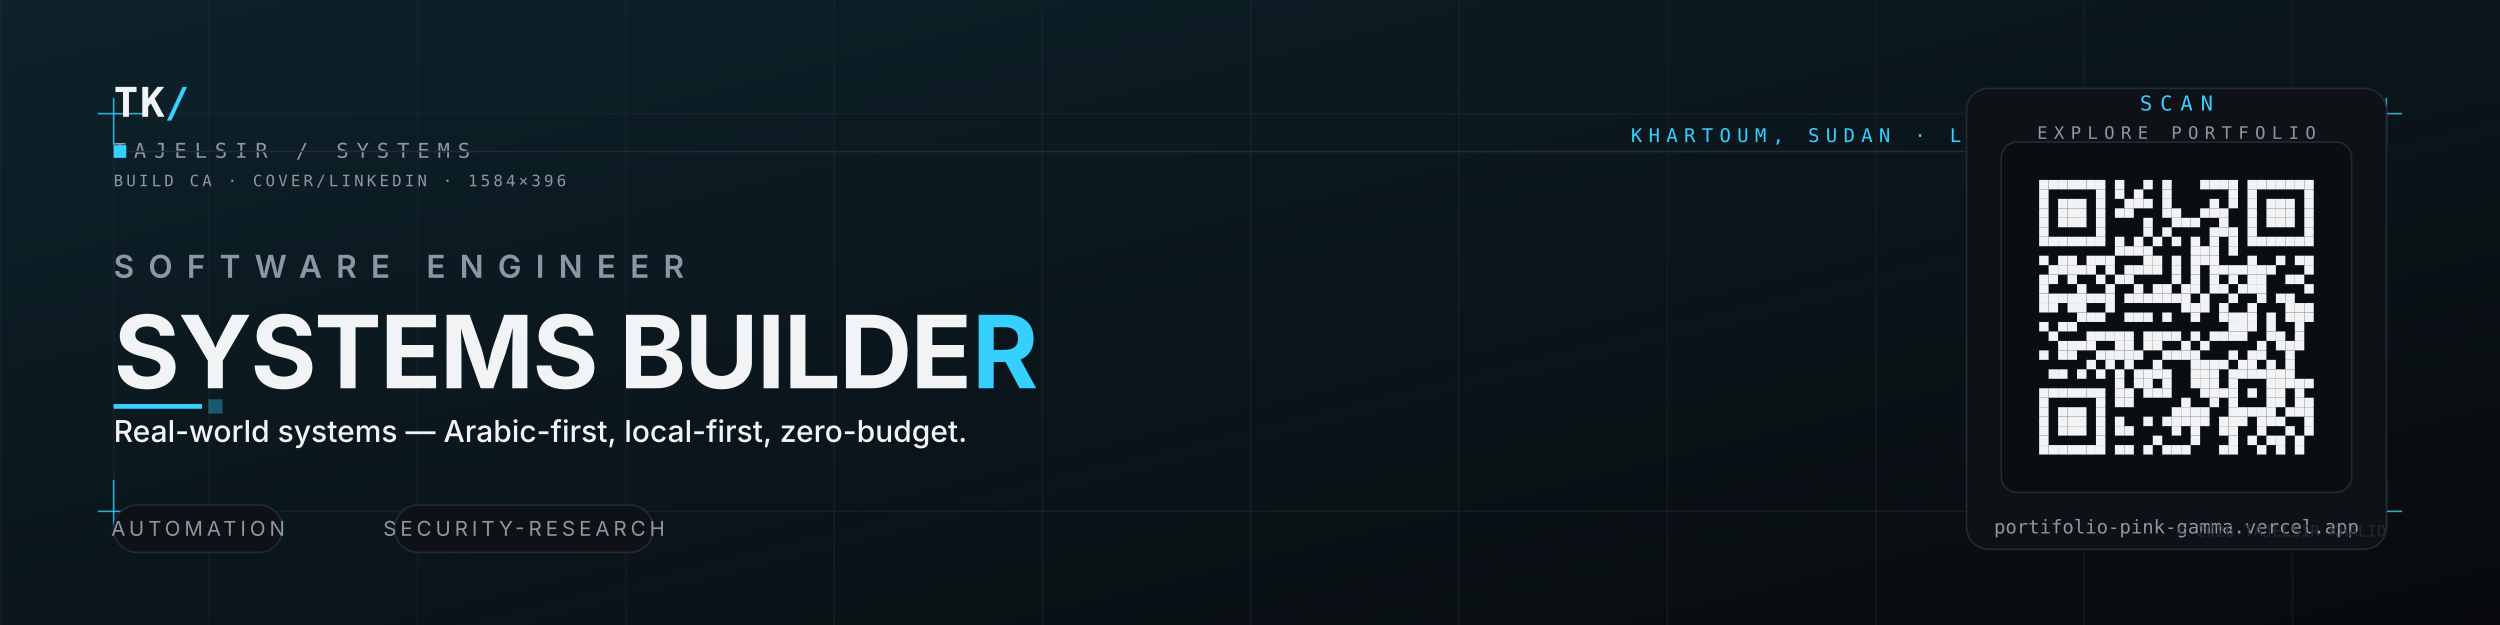
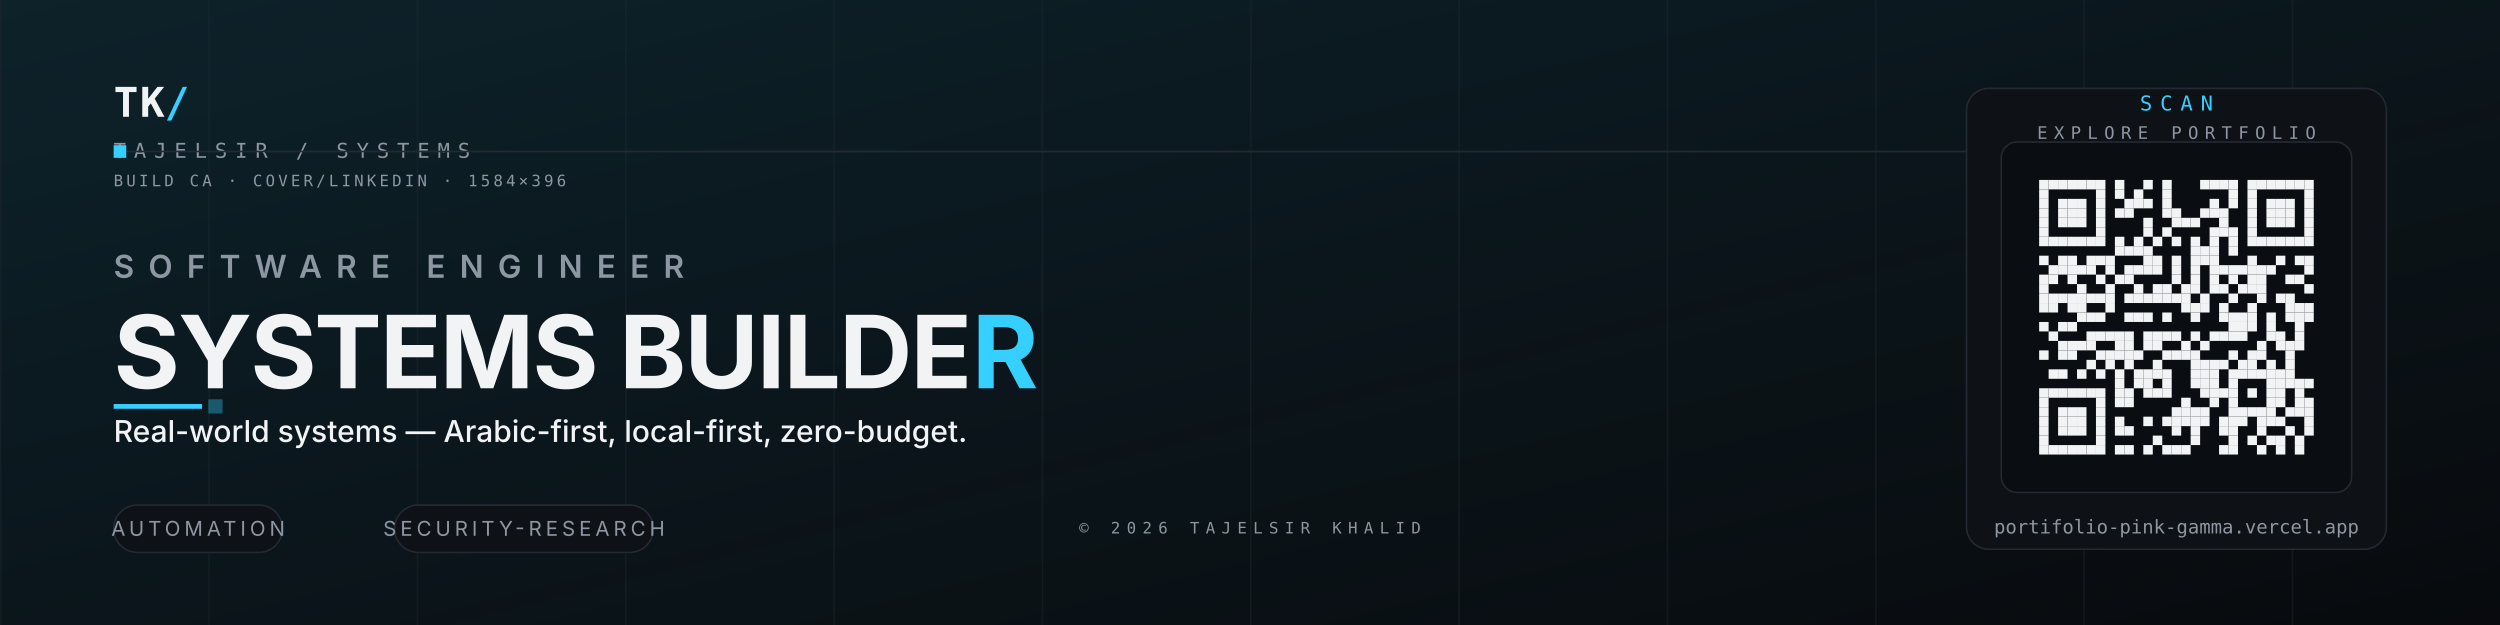
<svg xmlns="http://www.w3.org/2000/svg" width="1584" height="396" viewBox="0 0 1584 396">
  <defs>
    <linearGradient id="glow" x1="0" y1="0" x2="1" y2="1">
      <stop offset="0" stop-color="#35D0FF" stop-opacity="0.12" />
      <stop offset="1" stop-color="#35D0FF" stop-opacity="0" />
    </linearGradient>
  </defs>
  <rect width="1584" height="396" fill="#080A0D" />
  <rect width="1584" height="396" fill="url(#glow)" />
  <line x1="0.5" y1="0" x2="0.5" y2="396" stroke="#242A33" stroke-width="1" stroke-opacity="0.4" />
  <line x1="132.5" y1="0" x2="132.5" y2="396" stroke="#242A33" stroke-width="1" stroke-opacity="0.4" />
  <line x1="264.5" y1="0" x2="264.5" y2="396" stroke="#242A33" stroke-width="1" stroke-opacity="0.4" />
  <line x1="396.5" y1="0" x2="396.5" y2="396" stroke="#242A33" stroke-width="1" stroke-opacity="0.4" />
  <line x1="528.5" y1="0" x2="528.5" y2="396" stroke="#242A33" stroke-width="1" stroke-opacity="0.4" />
  <line x1="660.5" y1="0" x2="660.5" y2="396" stroke="#242A33" stroke-width="1" stroke-opacity="0.4" />
  <line x1="792.5" y1="0" x2="792.5" y2="396" stroke="#242A33" stroke-width="1" stroke-opacity="0.4" />
  <line x1="924.5" y1="0" x2="924.5" y2="396" stroke="#242A33" stroke-width="1" stroke-opacity="0.4" />
  <line x1="1056.5" y1="0" x2="1056.5" y2="396" stroke="#242A33" stroke-width="1" stroke-opacity="0.4" />
  <line x1="1188.5" y1="0" x2="1188.5" y2="396" stroke="#242A33" stroke-width="1" stroke-opacity="0.4" />
  <line x1="1320.5" y1="0" x2="1320.5" y2="396" stroke="#242A33" stroke-width="1" stroke-opacity="0.4" />
  <line x1="1452.5" y1="0" x2="1452.5" y2="396" stroke="#242A33" stroke-width="1" stroke-opacity="0.4" />
  <line x1="1584.5" y1="0" x2="1584.5" y2="396" stroke="#242A33" stroke-width="1" stroke-opacity="0.4" />
-   <rect x="72" y="72" width="1440" height="252" fill="none" stroke="#242A33" stroke-opacity="0.5" />
-   <line x1="62" y1="72" x2="92" y2="72" stroke="#35D0FF" stroke-opacity="0.8" />
-   <line x1="72" y1="62" x2="72" y2="92" stroke="#35D0FF" stroke-opacity="0.8" />
-   <line x1="1492" y1="72" x2="1522" y2="72" stroke="#35D0FF" stroke-opacity="0.8" />
-   <line x1="1512" y1="62" x2="1512" y2="92" stroke="#35D0FF" stroke-opacity="0.8" />
-   <line x1="62" y1="324" x2="92" y2="324" stroke="#35D0FF" stroke-opacity="0.8" />
-   <line x1="72" y1="304" x2="72" y2="334" stroke="#35D0FF" stroke-opacity="0.8" />
-   <line x1="1492" y1="324" x2="1522" y2="324" stroke="#35D0FF" stroke-opacity="0.8" />
-   <line x1="1512" y1="304" x2="1512" y2="334" stroke="#35D0FF" stroke-opacity="0.8" />
  <g font-family="'JetBrains Mono','Cascadia Mono',ui-monospace,monospace">
    <text x="72" y="74" font-size="26" font-weight="700" fill="#F1F3F5" letter-spacing="1">TK<tspan fill="#35D0FF">/</tspan>
    </text>
    <text x="72" y="100" font-size="13" fill="#8D96A3" letter-spacing="5">TAJELSIR / SYSTEMS</text>
    <text x="72" y="118" font-size="10" fill="#8D96A3" letter-spacing="2">BUILD CA · COVER/LINKEDIN · 1584×396</text>
-     <text text-anchor="end" x="1512" y="90" font-size="12" fill="#35D0FF" letter-spacing="4">KHARTOUM, SUDAN · LOCAL-FIRST · ZERO-BUDGET</text>
  </g>
  <line x1="72" y1="96" x2="1512" y2="96" stroke="#242A33" stroke-width="1" />
  <rect x="72" y="92" width="8" height="8" fill="#35D0FF" />
  <g font-family="'Inter','Segoe UI','Helvetica Neue',system-ui,sans-serif">
    <text x="72" y="176" font-size="20" font-weight="600" fill="#8D96A3" letter-spacing="9">SOFTWARE ENGINEER</text>
    <text x="72" y="246" font-size="64" font-weight="700" fill="#F1F3F5" letter-spacing="-1">SYSTEMS BUILDE<tspan fill="#35D0FF">R</tspan>
    </text>
    <text x="72" y="280" font-size="19" font-weight="500" fill="#F1F3F5">Real-world systems — Arabic-first, local-first, zero-budget.</text>
  </g>
  <g font-family="'Inter','Segoe UI','Helvetica Neue',system-ui,sans-serif">
    <rect x="72" y="320" width="107" height="30" rx="15" fill="#0E1116" stroke="#242A33" />
    <text x="125.5" y="339.5" text-anchor="middle" font-size="13" letter-spacing="2.5" fill="#8D96A3">AUTOMATION</text>
    <rect x="250" y="320" width="164" height="30" rx="15" fill="#0E1116" stroke="#242A33" />
    <text x="332" y="339.5" text-anchor="middle" font-size="13" letter-spacing="2.5" fill="#8D96A3">SECURITY-RESEARCH</text>
  </g>
  <rect x="72" y="256" width="56" height="3" fill="#35D0FF" />
  <rect x="132" y="253" width="9" height="9" fill="#35D0FF" opacity="0.35" />
  <g font-family="'JetBrains Mono','Cascadia Mono',ui-monospace,monospace">
    <rect x="1246" y="56" width="266" height="292" rx="14" fill="#0E1116" stroke="#242A33" />
    <text text-anchor="middle" x="1379" y="70" font-size="13" fill="#35D0FF" letter-spacing="5">SCAN</text>
    <text text-anchor="middle" x="1379" y="88" font-size="11" fill="#8D96A3" letter-spacing="4">EXPLORE PORTFOLIO</text>
    <rect x="1268" y="90" width="222" height="222" rx="10" fill="#0A0D11" stroke="#242A33" />
    <rect x="1292.0" y="114.0" width="6" height="6" fill="#F1F3F5" />
    <rect x="1298.0" y="114.0" width="6" height="6" fill="#F1F3F5" />
    <rect x="1304.0" y="114.0" width="6" height="6" fill="#F1F3F5" />
    <rect x="1310.0" y="114.0" width="6" height="6" fill="#F1F3F5" />
    <rect x="1316.0" y="114.0" width="6" height="6" fill="#F1F3F5" />
    <rect x="1322.0" y="114.0" width="6" height="6" fill="#F1F3F5" />
    <rect x="1328.0" y="114.0" width="6" height="6" fill="#F1F3F5" />
    <rect x="1340.0" y="114.0" width="6" height="6" fill="#F1F3F5" />
    <rect x="1358.0" y="114.0" width="6" height="6" fill="#F1F3F5" />
    <rect x="1370.0" y="114.0" width="6" height="6" fill="#F1F3F5" />
    <rect x="1394.0" y="114.0" width="6" height="6" fill="#F1F3F5" />
    <rect x="1400.0" y="114.0" width="6" height="6" fill="#F1F3F5" />
    <rect x="1406.0" y="114.0" width="6" height="6" fill="#F1F3F5" />
    <rect x="1412.0" y="114.0" width="6" height="6" fill="#F1F3F5" />
    <rect x="1424.0" y="114.0" width="6" height="6" fill="#F1F3F5" />
    <rect x="1430.0" y="114.0" width="6" height="6" fill="#F1F3F5" />
    <rect x="1436.0" y="114.0" width="6" height="6" fill="#F1F3F5" />
    <rect x="1442.0" y="114.0" width="6" height="6" fill="#F1F3F5" />
    <rect x="1448.0" y="114.0" width="6" height="6" fill="#F1F3F5" />
    <rect x="1454.0" y="114.0" width="6" height="6" fill="#F1F3F5" />
    <rect x="1460.0" y="114.0" width="6" height="6" fill="#F1F3F5" />
    <rect x="1292.0" y="120.0" width="6" height="6" fill="#F1F3F5" />
    <rect x="1328.0" y="120.0" width="6" height="6" fill="#F1F3F5" />
    <rect x="1340.0" y="120.0" width="6" height="6" fill="#F1F3F5" />
    <rect x="1352.0" y="120.0" width="6" height="6" fill="#F1F3F5" />
    <rect x="1370.0" y="120.0" width="6" height="6" fill="#F1F3F5" />
    <rect x="1412.0" y="120.0" width="6" height="6" fill="#F1F3F5" />
    <rect x="1424.0" y="120.0" width="6" height="6" fill="#F1F3F5" />
    <rect x="1460.0" y="120.0" width="6" height="6" fill="#F1F3F5" />
    <rect x="1292.0" y="126.0" width="6" height="6" fill="#F1F3F5" />
    <rect x="1304.0" y="126.0" width="6" height="6" fill="#F1F3F5" />
    <rect x="1310.0" y="126.0" width="6" height="6" fill="#F1F3F5" />
    <rect x="1316.0" y="126.0" width="6" height="6" fill="#F1F3F5" />
    <rect x="1328.0" y="126.0" width="6" height="6" fill="#F1F3F5" />
    <rect x="1346.0" y="126.0" width="6" height="6" fill="#F1F3F5" />
    <rect x="1352.0" y="126.0" width="6" height="6" fill="#F1F3F5" />
    <rect x="1358.0" y="126.0" width="6" height="6" fill="#F1F3F5" />
    <rect x="1370.0" y="126.0" width="6" height="6" fill="#F1F3F5" />
    <rect x="1400.0" y="126.0" width="6" height="6" fill="#F1F3F5" />
    <rect x="1412.0" y="126.0" width="6" height="6" fill="#F1F3F5" />
    <rect x="1424.0" y="126.0" width="6" height="6" fill="#F1F3F5" />
    <rect x="1436.0" y="126.0" width="6" height="6" fill="#F1F3F5" />
    <rect x="1442.0" y="126.0" width="6" height="6" fill="#F1F3F5" />
    <rect x="1448.0" y="126.0" width="6" height="6" fill="#F1F3F5" />
    <rect x="1460.0" y="126.0" width="6" height="6" fill="#F1F3F5" />
    <rect x="1292.0" y="132.0" width="6" height="6" fill="#F1F3F5" />
    <rect x="1304.0" y="132.0" width="6" height="6" fill="#F1F3F5" />
    <rect x="1310.0" y="132.0" width="6" height="6" fill="#F1F3F5" />
    <rect x="1316.0" y="132.0" width="6" height="6" fill="#F1F3F5" />
    <rect x="1328.0" y="132.0" width="6" height="6" fill="#F1F3F5" />
    <rect x="1340.0" y="132.0" width="6" height="6" fill="#F1F3F5" />
    <rect x="1346.0" y="132.0" width="6" height="6" fill="#F1F3F5" />
    <rect x="1370.0" y="132.0" width="6" height="6" fill="#F1F3F5" />
    <rect x="1376.0" y="132.0" width="6" height="6" fill="#F1F3F5" />
    <rect x="1394.0" y="132.0" width="6" height="6" fill="#F1F3F5" />
    <rect x="1400.0" y="132.0" width="6" height="6" fill="#F1F3F5" />
    <rect x="1406.0" y="132.0" width="6" height="6" fill="#F1F3F5" />
    <rect x="1424.0" y="132.0" width="6" height="6" fill="#F1F3F5" />
    <rect x="1436.0" y="132.0" width="6" height="6" fill="#F1F3F5" />
    <rect x="1442.0" y="132.0" width="6" height="6" fill="#F1F3F5" />
    <rect x="1448.0" y="132.0" width="6" height="6" fill="#F1F3F5" />
    <rect x="1460.0" y="132.0" width="6" height="6" fill="#F1F3F5" />
    <rect x="1292.0" y="138.0" width="6" height="6" fill="#F1F3F5" />
    <rect x="1304.0" y="138.0" width="6" height="6" fill="#F1F3F5" />
    <rect x="1310.0" y="138.0" width="6" height="6" fill="#F1F3F5" />
    <rect x="1316.0" y="138.0" width="6" height="6" fill="#F1F3F5" />
    <rect x="1328.0" y="138.0" width="6" height="6" fill="#F1F3F5" />
    <rect x="1358.0" y="138.0" width="6" height="6" fill="#F1F3F5" />
    <rect x="1376.0" y="138.0" width="6" height="6" fill="#F1F3F5" />
    <rect x="1382.0" y="138.0" width="6" height="6" fill="#F1F3F5" />
    <rect x="1388.0" y="138.0" width="6" height="6" fill="#F1F3F5" />
    <rect x="1406.0" y="138.0" width="6" height="6" fill="#F1F3F5" />
    <rect x="1424.0" y="138.0" width="6" height="6" fill="#F1F3F5" />
    <rect x="1436.0" y="138.0" width="6" height="6" fill="#F1F3F5" />
    <rect x="1442.0" y="138.0" width="6" height="6" fill="#F1F3F5" />
    <rect x="1448.0" y="138.0" width="6" height="6" fill="#F1F3F5" />
    <rect x="1460.0" y="138.0" width="6" height="6" fill="#F1F3F5" />
    <rect x="1292.0" y="144.0" width="6" height="6" fill="#F1F3F5" />
    <rect x="1328.0" y="144.0" width="6" height="6" fill="#F1F3F5" />
    <rect x="1358.0" y="144.0" width="6" height="6" fill="#F1F3F5" />
    <rect x="1370.0" y="144.0" width="6" height="6" fill="#F1F3F5" />
    <rect x="1400.0" y="144.0" width="6" height="6" fill="#F1F3F5" />
    <rect x="1406.0" y="144.0" width="6" height="6" fill="#F1F3F5" />
    <rect x="1412.0" y="144.0" width="6" height="6" fill="#F1F3F5" />
    <rect x="1424.0" y="144.0" width="6" height="6" fill="#F1F3F5" />
    <rect x="1460.0" y="144.0" width="6" height="6" fill="#F1F3F5" />
    <rect x="1292.0" y="150.0" width="6" height="6" fill="#F1F3F5" />
    <rect x="1298.0" y="150.0" width="6" height="6" fill="#F1F3F5" />
    <rect x="1304.0" y="150.0" width="6" height="6" fill="#F1F3F5" />
    <rect x="1310.0" y="150.0" width="6" height="6" fill="#F1F3F5" />
    <rect x="1316.0" y="150.0" width="6" height="6" fill="#F1F3F5" />
    <rect x="1322.0" y="150.0" width="6" height="6" fill="#F1F3F5" />
    <rect x="1328.0" y="150.0" width="6" height="6" fill="#F1F3F5" />
    <rect x="1340.0" y="150.0" width="6" height="6" fill="#F1F3F5" />
    <rect x="1352.0" y="150.0" width="6" height="6" fill="#F1F3F5" />
    <rect x="1364.0" y="150.0" width="6" height="6" fill="#F1F3F5" />
    <rect x="1376.0" y="150.0" width="6" height="6" fill="#F1F3F5" />
    <rect x="1388.0" y="150.0" width="6" height="6" fill="#F1F3F5" />
    <rect x="1400.0" y="150.0" width="6" height="6" fill="#F1F3F5" />
    <rect x="1412.0" y="150.0" width="6" height="6" fill="#F1F3F5" />
    <rect x="1424.0" y="150.0" width="6" height="6" fill="#F1F3F5" />
    <rect x="1430.0" y="150.0" width="6" height="6" fill="#F1F3F5" />
    <rect x="1436.0" y="150.0" width="6" height="6" fill="#F1F3F5" />
    <rect x="1442.0" y="150.0" width="6" height="6" fill="#F1F3F5" />
    <rect x="1448.0" y="150.0" width="6" height="6" fill="#F1F3F5" />
    <rect x="1454.0" y="150.0" width="6" height="6" fill="#F1F3F5" />
    <rect x="1460.0" y="150.0" width="6" height="6" fill="#F1F3F5" />
    <rect x="1340.0" y="156.0" width="6" height="6" fill="#F1F3F5" />
    <rect x="1346.0" y="156.0" width="6" height="6" fill="#F1F3F5" />
    <rect x="1352.0" y="156.0" width="6" height="6" fill="#F1F3F5" />
    <rect x="1358.0" y="156.0" width="6" height="6" fill="#F1F3F5" />
    <rect x="1388.0" y="156.0" width="6" height="6" fill="#F1F3F5" />
    <rect x="1394.0" y="156.0" width="6" height="6" fill="#F1F3F5" />
    <rect x="1400.0" y="156.0" width="6" height="6" fill="#F1F3F5" />
    <rect x="1412.0" y="156.0" width="6" height="6" fill="#F1F3F5" />
    <rect x="1292.0" y="162.0" width="6" height="6" fill="#F1F3F5" />
    <rect x="1304.0" y="162.0" width="6" height="6" fill="#F1F3F5" />
    <rect x="1310.0" y="162.0" width="6" height="6" fill="#F1F3F5" />
    <rect x="1322.0" y="162.0" width="6" height="6" fill="#F1F3F5" />
    <rect x="1328.0" y="162.0" width="6" height="6" fill="#F1F3F5" />
    <rect x="1334.0" y="162.0" width="6" height="6" fill="#F1F3F5" />
    <rect x="1358.0" y="162.0" width="6" height="6" fill="#F1F3F5" />
    <rect x="1364.0" y="162.0" width="6" height="6" fill="#F1F3F5" />
    <rect x="1376.0" y="162.0" width="6" height="6" fill="#F1F3F5" />
    <rect x="1388.0" y="162.0" width="6" height="6" fill="#F1F3F5" />
    <rect x="1394.0" y="162.0" width="6" height="6" fill="#F1F3F5" />
    <rect x="1400.0" y="162.0" width="6" height="6" fill="#F1F3F5" />
    <rect x="1424.0" y="162.0" width="6" height="6" fill="#F1F3F5" />
    <rect x="1442.0" y="162.0" width="6" height="6" fill="#F1F3F5" />
    <rect x="1454.0" y="162.0" width="6" height="6" fill="#F1F3F5" />
    <rect x="1460.0" y="162.0" width="6" height="6" fill="#F1F3F5" />
    <rect x="1298.0" y="168.0" width="6" height="6" fill="#F1F3F5" />
    <rect x="1304.0" y="168.0" width="6" height="6" fill="#F1F3F5" />
    <rect x="1310.0" y="168.0" width="6" height="6" fill="#F1F3F5" />
    <rect x="1316.0" y="168.0" width="6" height="6" fill="#F1F3F5" />
    <rect x="1322.0" y="168.0" width="6" height="6" fill="#F1F3F5" />
    <rect x="1334.0" y="168.0" width="6" height="6" fill="#F1F3F5" />
    <rect x="1346.0" y="168.0" width="6" height="6" fill="#F1F3F5" />
    <rect x="1352.0" y="168.0" width="6" height="6" fill="#F1F3F5" />
    <rect x="1358.0" y="168.0" width="6" height="6" fill="#F1F3F5" />
    <rect x="1364.0" y="168.0" width="6" height="6" fill="#F1F3F5" />
    <rect x="1376.0" y="168.0" width="6" height="6" fill="#F1F3F5" />
    <rect x="1388.0" y="168.0" width="6" height="6" fill="#F1F3F5" />
    <rect x="1400.0" y="168.0" width="6" height="6" fill="#F1F3F5" />
    <rect x="1406.0" y="168.0" width="6" height="6" fill="#F1F3F5" />
    <rect x="1412.0" y="168.0" width="6" height="6" fill="#F1F3F5" />
    <rect x="1418.0" y="168.0" width="6" height="6" fill="#F1F3F5" />
    <rect x="1424.0" y="168.0" width="6" height="6" fill="#F1F3F5" />
    <rect x="1430.0" y="168.0" width="6" height="6" fill="#F1F3F5" />
    <rect x="1436.0" y="168.0" width="6" height="6" fill="#F1F3F5" />
    <rect x="1460.0" y="168.0" width="6" height="6" fill="#F1F3F5" />
    <rect x="1292.0" y="174.0" width="6" height="6" fill="#F1F3F5" />
    <rect x="1298.0" y="174.0" width="6" height="6" fill="#F1F3F5" />
    <rect x="1310.0" y="174.0" width="6" height="6" fill="#F1F3F5" />
    <rect x="1328.0" y="174.0" width="6" height="6" fill="#F1F3F5" />
    <rect x="1340.0" y="174.0" width="6" height="6" fill="#F1F3F5" />
    <rect x="1346.0" y="174.0" width="6" height="6" fill="#F1F3F5" />
    <rect x="1376.0" y="174.0" width="6" height="6" fill="#F1F3F5" />
    <rect x="1388.0" y="174.0" width="6" height="6" fill="#F1F3F5" />
    <rect x="1400.0" y="174.0" width="6" height="6" fill="#F1F3F5" />
    <rect x="1412.0" y="174.0" width="6" height="6" fill="#F1F3F5" />
    <rect x="1424.0" y="174.0" width="6" height="6" fill="#F1F3F5" />
    <rect x="1430.0" y="174.0" width="6" height="6" fill="#F1F3F5" />
    <rect x="1448.0" y="174.0" width="6" height="6" fill="#F1F3F5" />
    <rect x="1454.0" y="174.0" width="6" height="6" fill="#F1F3F5" />
    <rect x="1292.0" y="180.0" width="6" height="6" fill="#F1F3F5" />
    <rect x="1316.0" y="180.0" width="6" height="6" fill="#F1F3F5" />
    <rect x="1334.0" y="180.0" width="6" height="6" fill="#F1F3F5" />
    <rect x="1352.0" y="180.0" width="6" height="6" fill="#F1F3F5" />
    <rect x="1364.0" y="180.0" width="6" height="6" fill="#F1F3F5" />
    <rect x="1370.0" y="180.0" width="6" height="6" fill="#F1F3F5" />
    <rect x="1382.0" y="180.0" width="6" height="6" fill="#F1F3F5" />
    <rect x="1388.0" y="180.0" width="6" height="6" fill="#F1F3F5" />
    <rect x="1400.0" y="180.0" width="6" height="6" fill="#F1F3F5" />
    <rect x="1406.0" y="180.0" width="6" height="6" fill="#F1F3F5" />
    <rect x="1418.0" y="180.0" width="6" height="6" fill="#F1F3F5" />
    <rect x="1424.0" y="180.0" width="6" height="6" fill="#F1F3F5" />
    <rect x="1430.0" y="180.0" width="6" height="6" fill="#F1F3F5" />
    <rect x="1460.0" y="180.0" width="6" height="6" fill="#F1F3F5" />
    <rect x="1292.0" y="186.0" width="6" height="6" fill="#F1F3F5" />
    <rect x="1298.0" y="186.0" width="6" height="6" fill="#F1F3F5" />
    <rect x="1304.0" y="186.0" width="6" height="6" fill="#F1F3F5" />
    <rect x="1310.0" y="186.0" width="6" height="6" fill="#F1F3F5" />
    <rect x="1316.0" y="186.0" width="6" height="6" fill="#F1F3F5" />
    <rect x="1322.0" y="186.0" width="6" height="6" fill="#F1F3F5" />
    <rect x="1328.0" y="186.0" width="6" height="6" fill="#F1F3F5" />
    <rect x="1334.0" y="186.0" width="6" height="6" fill="#F1F3F5" />
    <rect x="1346.0" y="186.0" width="6" height="6" fill="#F1F3F5" />
    <rect x="1352.0" y="186.0" width="6" height="6" fill="#F1F3F5" />
    <rect x="1358.0" y="186.0" width="6" height="6" fill="#F1F3F5" />
    <rect x="1364.0" y="186.0" width="6" height="6" fill="#F1F3F5" />
    <rect x="1370.0" y="186.0" width="6" height="6" fill="#F1F3F5" />
    <rect x="1376.0" y="186.0" width="6" height="6" fill="#F1F3F5" />
    <rect x="1382.0" y="186.0" width="6" height="6" fill="#F1F3F5" />
    <rect x="1394.0" y="186.0" width="6" height="6" fill="#F1F3F5" />
    <rect x="1412.0" y="186.0" width="6" height="6" fill="#F1F3F5" />
    <rect x="1430.0" y="186.0" width="6" height="6" fill="#F1F3F5" />
    <rect x="1442.0" y="186.0" width="6" height="6" fill="#F1F3F5" />
    <rect x="1448.0" y="186.0" width="6" height="6" fill="#F1F3F5" />
    <rect x="1292.0" y="192.0" width="6" height="6" fill="#F1F3F5" />
    <rect x="1298.0" y="192.0" width="6" height="6" fill="#F1F3F5" />
    <rect x="1310.0" y="192.0" width="6" height="6" fill="#F1F3F5" />
    <rect x="1316.0" y="192.0" width="6" height="6" fill="#F1F3F5" />
    <rect x="1334.0" y="192.0" width="6" height="6" fill="#F1F3F5" />
    <rect x="1382.0" y="192.0" width="6" height="6" fill="#F1F3F5" />
    <rect x="1388.0" y="192.0" width="6" height="6" fill="#F1F3F5" />
    <rect x="1394.0" y="192.0" width="6" height="6" fill="#F1F3F5" />
    <rect x="1406.0" y="192.0" width="6" height="6" fill="#F1F3F5" />
    <rect x="1424.0" y="192.0" width="6" height="6" fill="#F1F3F5" />
    <rect x="1448.0" y="192.0" width="6" height="6" fill="#F1F3F5" />
    <rect x="1454.0" y="192.0" width="6" height="6" fill="#F1F3F5" />
    <rect x="1460.0" y="192.0" width="6" height="6" fill="#F1F3F5" />
    <rect x="1316.0" y="198.0" width="6" height="6" fill="#F1F3F5" />
    <rect x="1322.0" y="198.0" width="6" height="6" fill="#F1F3F5" />
    <rect x="1328.0" y="198.0" width="6" height="6" fill="#F1F3F5" />
    <rect x="1346.0" y="198.0" width="6" height="6" fill="#F1F3F5" />
    <rect x="1352.0" y="198.0" width="6" height="6" fill="#F1F3F5" />
    <rect x="1358.0" y="198.0" width="6" height="6" fill="#F1F3F5" />
    <rect x="1370.0" y="198.0" width="6" height="6" fill="#F1F3F5" />
    <rect x="1388.0" y="198.0" width="6" height="6" fill="#F1F3F5" />
    <rect x="1406.0" y="198.0" width="6" height="6" fill="#F1F3F5" />
    <rect x="1412.0" y="198.0" width="6" height="6" fill="#F1F3F5" />
    <rect x="1418.0" y="198.0" width="6" height="6" fill="#F1F3F5" />
    <rect x="1424.0" y="198.0" width="6" height="6" fill="#F1F3F5" />
    <rect x="1436.0" y="198.0" width="6" height="6" fill="#F1F3F5" />
    <rect x="1448.0" y="198.0" width="6" height="6" fill="#F1F3F5" />
    <rect x="1454.0" y="198.0" width="6" height="6" fill="#F1F3F5" />
    <rect x="1460.0" y="198.0" width="6" height="6" fill="#F1F3F5" />
    <rect x="1292.0" y="204.0" width="6" height="6" fill="#F1F3F5" />
    <rect x="1304.0" y="204.0" width="6" height="6" fill="#F1F3F5" />
    <rect x="1310.0" y="204.0" width="6" height="6" fill="#F1F3F5" />
    <rect x="1412.0" y="204.0" width="6" height="6" fill="#F1F3F5" />
    <rect x="1418.0" y="204.0" width="6" height="6" fill="#F1F3F5" />
    <rect x="1424.0" y="204.0" width="6" height="6" fill="#F1F3F5" />
    <rect x="1436.0" y="204.0" width="6" height="6" fill="#F1F3F5" />
    <rect x="1454.0" y="204.0" width="6" height="6" fill="#F1F3F5" />
    <rect x="1298.0" y="210.0" width="6" height="6" fill="#F1F3F5" />
    <rect x="1322.0" y="210.0" width="6" height="6" fill="#F1F3F5" />
    <rect x="1328.0" y="210.0" width="6" height="6" fill="#F1F3F5" />
    <rect x="1334.0" y="210.0" width="6" height="6" fill="#F1F3F5" />
    <rect x="1340.0" y="210.0" width="6" height="6" fill="#F1F3F5" />
    <rect x="1346.0" y="210.0" width="6" height="6" fill="#F1F3F5" />
    <rect x="1358.0" y="210.0" width="6" height="6" fill="#F1F3F5" />
    <rect x="1364.0" y="210.0" width="6" height="6" fill="#F1F3F5" />
    <rect x="1370.0" y="210.0" width="6" height="6" fill="#F1F3F5" />
    <rect x="1376.0" y="210.0" width="6" height="6" fill="#F1F3F5" />
    <rect x="1388.0" y="210.0" width="6" height="6" fill="#F1F3F5" />
    <rect x="1400.0" y="210.0" width="6" height="6" fill="#F1F3F5" />
    <rect x="1406.0" y="210.0" width="6" height="6" fill="#F1F3F5" />
    <rect x="1412.0" y="210.0" width="6" height="6" fill="#F1F3F5" />
    <rect x="1418.0" y="210.0" width="6" height="6" fill="#F1F3F5" />
    <rect x="1436.0" y="210.0" width="6" height="6" fill="#F1F3F5" />
    <rect x="1442.0" y="210.0" width="6" height="6" fill="#F1F3F5" />
    <rect x="1454.0" y="210.0" width="6" height="6" fill="#F1F3F5" />
    <rect x="1304.0" y="216.0" width="6" height="6" fill="#F1F3F5" />
    <rect x="1310.0" y="216.0" width="6" height="6" fill="#F1F3F5" />
    <rect x="1316.0" y="216.0" width="6" height="6" fill="#F1F3F5" />
    <rect x="1322.0" y="216.0" width="6" height="6" fill="#F1F3F5" />
    <rect x="1340.0" y="216.0" width="6" height="6" fill="#F1F3F5" />
    <rect x="1346.0" y="216.0" width="6" height="6" fill="#F1F3F5" />
    <rect x="1358.0" y="216.0" width="6" height="6" fill="#F1F3F5" />
    <rect x="1364.0" y="216.0" width="6" height="6" fill="#F1F3F5" />
    <rect x="1382.0" y="216.0" width="6" height="6" fill="#F1F3F5" />
    <rect x="1394.0" y="216.0" width="6" height="6" fill="#F1F3F5" />
    <rect x="1430.0" y="216.0" width="6" height="6" fill="#F1F3F5" />
    <rect x="1442.0" y="216.0" width="6" height="6" fill="#F1F3F5" />
    <rect x="1448.0" y="216.0" width="6" height="6" fill="#F1F3F5" />
    <rect x="1454.0" y="216.0" width="6" height="6" fill="#F1F3F5" />
    <rect x="1292.0" y="222.0" width="6" height="6" fill="#F1F3F5" />
    <rect x="1304.0" y="222.0" width="6" height="6" fill="#F1F3F5" />
    <rect x="1310.0" y="222.0" width="6" height="6" fill="#F1F3F5" />
    <rect x="1328.0" y="222.0" width="6" height="6" fill="#F1F3F5" />
    <rect x="1334.0" y="222.0" width="6" height="6" fill="#F1F3F5" />
    <rect x="1340.0" y="222.0" width="6" height="6" fill="#F1F3F5" />
    <rect x="1346.0" y="222.0" width="6" height="6" fill="#F1F3F5" />
    <rect x="1352.0" y="222.0" width="6" height="6" fill="#F1F3F5" />
    <rect x="1370.0" y="222.0" width="6" height="6" fill="#F1F3F5" />
    <rect x="1376.0" y="222.0" width="6" height="6" fill="#F1F3F5" />
    <rect x="1382.0" y="222.0" width="6" height="6" fill="#F1F3F5" />
    <rect x="1388.0" y="222.0" width="6" height="6" fill="#F1F3F5" />
    <rect x="1412.0" y="222.0" width="6" height="6" fill="#F1F3F5" />
    <rect x="1424.0" y="222.0" width="6" height="6" fill="#F1F3F5" />
    <rect x="1430.0" y="222.0" width="6" height="6" fill="#F1F3F5" />
    <rect x="1448.0" y="222.0" width="6" height="6" fill="#F1F3F5" />
    <rect x="1322.0" y="228.0" width="6" height="6" fill="#F1F3F5" />
    <rect x="1334.0" y="228.0" width="6" height="6" fill="#F1F3F5" />
    <rect x="1346.0" y="228.0" width="6" height="6" fill="#F1F3F5" />
    <rect x="1364.0" y="228.0" width="6" height="6" fill="#F1F3F5" />
    <rect x="1388.0" y="228.0" width="6" height="6" fill="#F1F3F5" />
    <rect x="1394.0" y="228.0" width="6" height="6" fill="#F1F3F5" />
    <rect x="1400.0" y="228.0" width="6" height="6" fill="#F1F3F5" />
    <rect x="1406.0" y="228.0" width="6" height="6" fill="#F1F3F5" />
    <rect x="1418.0" y="228.0" width="6" height="6" fill="#F1F3F5" />
    <rect x="1424.0" y="228.0" width="6" height="6" fill="#F1F3F5" />
    <rect x="1436.0" y="228.0" width="6" height="6" fill="#F1F3F5" />
    <rect x="1448.0" y="228.0" width="6" height="6" fill="#F1F3F5" />
    <rect x="1298.0" y="234.0" width="6" height="6" fill="#F1F3F5" />
    <rect x="1304.0" y="234.0" width="6" height="6" fill="#F1F3F5" />
    <rect x="1316.0" y="234.0" width="6" height="6" fill="#F1F3F5" />
    <rect x="1328.0" y="234.0" width="6" height="6" fill="#F1F3F5" />
    <rect x="1340.0" y="234.0" width="6" height="6" fill="#F1F3F5" />
    <rect x="1352.0" y="234.0" width="6" height="6" fill="#F1F3F5" />
    <rect x="1358.0" y="234.0" width="6" height="6" fill="#F1F3F5" />
    <rect x="1364.0" y="234.0" width="6" height="6" fill="#F1F3F5" />
    <rect x="1370.0" y="234.0" width="6" height="6" fill="#F1F3F5" />
    <rect x="1388.0" y="234.0" width="6" height="6" fill="#F1F3F5" />
    <rect x="1394.0" y="234.0" width="6" height="6" fill="#F1F3F5" />
    <rect x="1400.0" y="234.0" width="6" height="6" fill="#F1F3F5" />
    <rect x="1412.0" y="234.0" width="6" height="6" fill="#F1F3F5" />
    <rect x="1418.0" y="234.0" width="6" height="6" fill="#F1F3F5" />
    <rect x="1424.0" y="234.0" width="6" height="6" fill="#F1F3F5" />
    <rect x="1430.0" y="234.0" width="6" height="6" fill="#F1F3F5" />
    <rect x="1436.0" y="234.0" width="6" height="6" fill="#F1F3F5" />
    <rect x="1442.0" y="234.0" width="6" height="6" fill="#F1F3F5" />
    <rect x="1448.0" y="234.0" width="6" height="6" fill="#F1F3F5" />
    <rect x="1340.0" y="240.0" width="6" height="6" fill="#F1F3F5" />
    <rect x="1352.0" y="240.0" width="6" height="6" fill="#F1F3F5" />
    <rect x="1358.0" y="240.0" width="6" height="6" fill="#F1F3F5" />
    <rect x="1370.0" y="240.0" width="6" height="6" fill="#F1F3F5" />
    <rect x="1388.0" y="240.0" width="6" height="6" fill="#F1F3F5" />
    <rect x="1394.0" y="240.0" width="6" height="6" fill="#F1F3F5" />
    <rect x="1400.0" y="240.0" width="6" height="6" fill="#F1F3F5" />
    <rect x="1412.0" y="240.0" width="6" height="6" fill="#F1F3F5" />
    <rect x="1436.0" y="240.0" width="6" height="6" fill="#F1F3F5" />
    <rect x="1442.0" y="240.0" width="6" height="6" fill="#F1F3F5" />
    <rect x="1448.0" y="240.0" width="6" height="6" fill="#F1F3F5" />
    <rect x="1454.0" y="240.0" width="6" height="6" fill="#F1F3F5" />
    <rect x="1460.0" y="240.0" width="6" height="6" fill="#F1F3F5" />
    <rect x="1292.0" y="246.0" width="6" height="6" fill="#F1F3F5" />
    <rect x="1298.0" y="246.0" width="6" height="6" fill="#F1F3F5" />
    <rect x="1304.0" y="246.0" width="6" height="6" fill="#F1F3F5" />
    <rect x="1310.0" y="246.0" width="6" height="6" fill="#F1F3F5" />
    <rect x="1316.0" y="246.0" width="6" height="6" fill="#F1F3F5" />
    <rect x="1322.0" y="246.0" width="6" height="6" fill="#F1F3F5" />
    <rect x="1328.0" y="246.0" width="6" height="6" fill="#F1F3F5" />
    <rect x="1340.0" y="246.0" width="6" height="6" fill="#F1F3F5" />
    <rect x="1346.0" y="246.0" width="6" height="6" fill="#F1F3F5" />
    <rect x="1358.0" y="246.0" width="6" height="6" fill="#F1F3F5" />
    <rect x="1364.0" y="246.0" width="6" height="6" fill="#F1F3F5" />
    <rect x="1370.0" y="246.0" width="6" height="6" fill="#F1F3F5" />
    <rect x="1394.0" y="246.0" width="6" height="6" fill="#F1F3F5" />
    <rect x="1400.0" y="246.0" width="6" height="6" fill="#F1F3F5" />
    <rect x="1406.0" y="246.0" width="6" height="6" fill="#F1F3F5" />
    <rect x="1412.0" y="246.0" width="6" height="6" fill="#F1F3F5" />
    <rect x="1424.0" y="246.0" width="6" height="6" fill="#F1F3F5" />
    <rect x="1436.0" y="246.0" width="6" height="6" fill="#F1F3F5" />
    <rect x="1442.0" y="246.0" width="6" height="6" fill="#F1F3F5" />
    <rect x="1454.0" y="246.0" width="6" height="6" fill="#F1F3F5" />
    <rect x="1292.0" y="252.0" width="6" height="6" fill="#F1F3F5" />
    <rect x="1328.0" y="252.0" width="6" height="6" fill="#F1F3F5" />
    <rect x="1340.0" y="252.0" width="6" height="6" fill="#F1F3F5" />
    <rect x="1346.0" y="252.0" width="6" height="6" fill="#F1F3F5" />
    <rect x="1382.0" y="252.0" width="6" height="6" fill="#F1F3F5" />
    <rect x="1400.0" y="252.0" width="6" height="6" fill="#F1F3F5" />
    <rect x="1412.0" y="252.0" width="6" height="6" fill="#F1F3F5" />
    <rect x="1436.0" y="252.0" width="6" height="6" fill="#F1F3F5" />
    <rect x="1442.0" y="252.0" width="6" height="6" fill="#F1F3F5" />
    <rect x="1454.0" y="252.0" width="6" height="6" fill="#F1F3F5" />
    <rect x="1460.0" y="252.0" width="6" height="6" fill="#F1F3F5" />
    <rect x="1292.0" y="258.0" width="6" height="6" fill="#F1F3F5" />
    <rect x="1304.0" y="258.0" width="6" height="6" fill="#F1F3F5" />
    <rect x="1310.0" y="258.0" width="6" height="6" fill="#F1F3F5" />
    <rect x="1316.0" y="258.0" width="6" height="6" fill="#F1F3F5" />
    <rect x="1328.0" y="258.0" width="6" height="6" fill="#F1F3F5" />
    <rect x="1376.0" y="258.0" width="6" height="6" fill="#F1F3F5" />
    <rect x="1382.0" y="258.0" width="6" height="6" fill="#F1F3F5" />
    <rect x="1388.0" y="258.0" width="6" height="6" fill="#F1F3F5" />
    <rect x="1394.0" y="258.0" width="6" height="6" fill="#F1F3F5" />
    <rect x="1412.0" y="258.0" width="6" height="6" fill="#F1F3F5" />
    <rect x="1418.0" y="258.0" width="6" height="6" fill="#F1F3F5" />
    <rect x="1424.0" y="258.0" width="6" height="6" fill="#F1F3F5" />
    <rect x="1430.0" y="258.0" width="6" height="6" fill="#F1F3F5" />
    <rect x="1436.0" y="258.0" width="6" height="6" fill="#F1F3F5" />
    <rect x="1448.0" y="258.0" width="6" height="6" fill="#F1F3F5" />
    <rect x="1454.0" y="258.0" width="6" height="6" fill="#F1F3F5" />
    <rect x="1460.0" y="258.0" width="6" height="6" fill="#F1F3F5" />
    <rect x="1292.0" y="264.0" width="6" height="6" fill="#F1F3F5" />
    <rect x="1304.0" y="264.0" width="6" height="6" fill="#F1F3F5" />
    <rect x="1310.0" y="264.0" width="6" height="6" fill="#F1F3F5" />
    <rect x="1316.0" y="264.0" width="6" height="6" fill="#F1F3F5" />
    <rect x="1328.0" y="264.0" width="6" height="6" fill="#F1F3F5" />
    <rect x="1340.0" y="264.0" width="6" height="6" fill="#F1F3F5" />
    <rect x="1358.0" y="264.0" width="6" height="6" fill="#F1F3F5" />
    <rect x="1370.0" y="264.0" width="6" height="6" fill="#F1F3F5" />
    <rect x="1376.0" y="264.0" width="6" height="6" fill="#F1F3F5" />
    <rect x="1382.0" y="264.0" width="6" height="6" fill="#F1F3F5" />
    <rect x="1388.0" y="264.0" width="6" height="6" fill="#F1F3F5" />
    <rect x="1394.0" y="264.0" width="6" height="6" fill="#F1F3F5" />
    <rect x="1406.0" y="264.0" width="6" height="6" fill="#F1F3F5" />
    <rect x="1412.0" y="264.0" width="6" height="6" fill="#F1F3F5" />
    <rect x="1418.0" y="264.0" width="6" height="6" fill="#F1F3F5" />
    <rect x="1430.0" y="264.0" width="6" height="6" fill="#F1F3F5" />
    <rect x="1436.0" y="264.0" width="6" height="6" fill="#F1F3F5" />
    <rect x="1442.0" y="264.0" width="6" height="6" fill="#F1F3F5" />
    <rect x="1460.0" y="264.0" width="6" height="6" fill="#F1F3F5" />
    <rect x="1292.0" y="270.0" width="6" height="6" fill="#F1F3F5" />
    <rect x="1304.0" y="270.0" width="6" height="6" fill="#F1F3F5" />
    <rect x="1310.0" y="270.0" width="6" height="6" fill="#F1F3F5" />
    <rect x="1316.0" y="270.0" width="6" height="6" fill="#F1F3F5" />
    <rect x="1328.0" y="270.0" width="6" height="6" fill="#F1F3F5" />
    <rect x="1340.0" y="270.0" width="6" height="6" fill="#F1F3F5" />
    <rect x="1346.0" y="270.0" width="6" height="6" fill="#F1F3F5" />
    <rect x="1376.0" y="270.0" width="6" height="6" fill="#F1F3F5" />
    <rect x="1388.0" y="270.0" width="6" height="6" fill="#F1F3F5" />
    <rect x="1406.0" y="270.0" width="6" height="6" fill="#F1F3F5" />
    <rect x="1412.0" y="270.0" width="6" height="6" fill="#F1F3F5" />
    <rect x="1430.0" y="270.0" width="6" height="6" fill="#F1F3F5" />
    <rect x="1448.0" y="270.0" width="6" height="6" fill="#F1F3F5" />
    <rect x="1460.0" y="270.0" width="6" height="6" fill="#F1F3F5" />
    <rect x="1292.0" y="276.0" width="6" height="6" fill="#F1F3F5" />
    <rect x="1328.0" y="276.0" width="6" height="6" fill="#F1F3F5" />
    <rect x="1364.0" y="276.0" width="6" height="6" fill="#F1F3F5" />
    <rect x="1388.0" y="276.0" width="6" height="6" fill="#F1F3F5" />
    <rect x="1412.0" y="276.0" width="6" height="6" fill="#F1F3F5" />
    <rect x="1424.0" y="276.0" width="6" height="6" fill="#F1F3F5" />
    <rect x="1436.0" y="276.0" width="6" height="6" fill="#F1F3F5" />
    <rect x="1442.0" y="276.0" width="6" height="6" fill="#F1F3F5" />
    <rect x="1454.0" y="276.0" width="6" height="6" fill="#F1F3F5" />
    <rect x="1292.0" y="282.0" width="6" height="6" fill="#F1F3F5" />
    <rect x="1298.0" y="282.0" width="6" height="6" fill="#F1F3F5" />
    <rect x="1304.0" y="282.0" width="6" height="6" fill="#F1F3F5" />
    <rect x="1310.0" y="282.0" width="6" height="6" fill="#F1F3F5" />
    <rect x="1316.0" y="282.0" width="6" height="6" fill="#F1F3F5" />
    <rect x="1322.0" y="282.0" width="6" height="6" fill="#F1F3F5" />
    <rect x="1328.0" y="282.0" width="6" height="6" fill="#F1F3F5" />
    <rect x="1340.0" y="282.0" width="6" height="6" fill="#F1F3F5" />
    <rect x="1346.0" y="282.0" width="6" height="6" fill="#F1F3F5" />
    <rect x="1358.0" y="282.0" width="6" height="6" fill="#F1F3F5" />
    <rect x="1370.0" y="282.0" width="6" height="6" fill="#F1F3F5" />
    <rect x="1376.0" y="282.0" width="6" height="6" fill="#F1F3F5" />
    <rect x="1382.0" y="282.0" width="6" height="6" fill="#F1F3F5" />
    <rect x="1406.0" y="282.0" width="6" height="6" fill="#F1F3F5" />
    <rect x="1412.0" y="282.0" width="6" height="6" fill="#F1F3F5" />
    <rect x="1430.0" y="282.0" width="6" height="6" fill="#F1F3F5" />
    <rect x="1442.0" y="282.0" width="6" height="6" fill="#F1F3F5" />
    <rect x="1454.0" y="282.0" width="6" height="6" fill="#F1F3F5" />
    <text text-anchor="middle" x="1379" y="338" font-size="12" fill="#8D96A3">portifolio-pink-gamma.vercel.app</text>
  </g>
-   <text text-anchor="end" x="1512" y="340" font-family="'JetBrains Mono','Cascadia Mono',ui-monospace,monospace" font-size="10" fill="#242A33" opacity="0.9">© 2026 TAJELSIR KHALID</text>
+   <text x="792" y="338" text-anchor="middle" font-family="'JetBrains Mono','Cascadia Mono',ui-monospace,monospace" font-size="10" fill="#8D96A3" letter-spacing="4">© 2026 TAJELSIR KHALID</text>
</svg>
